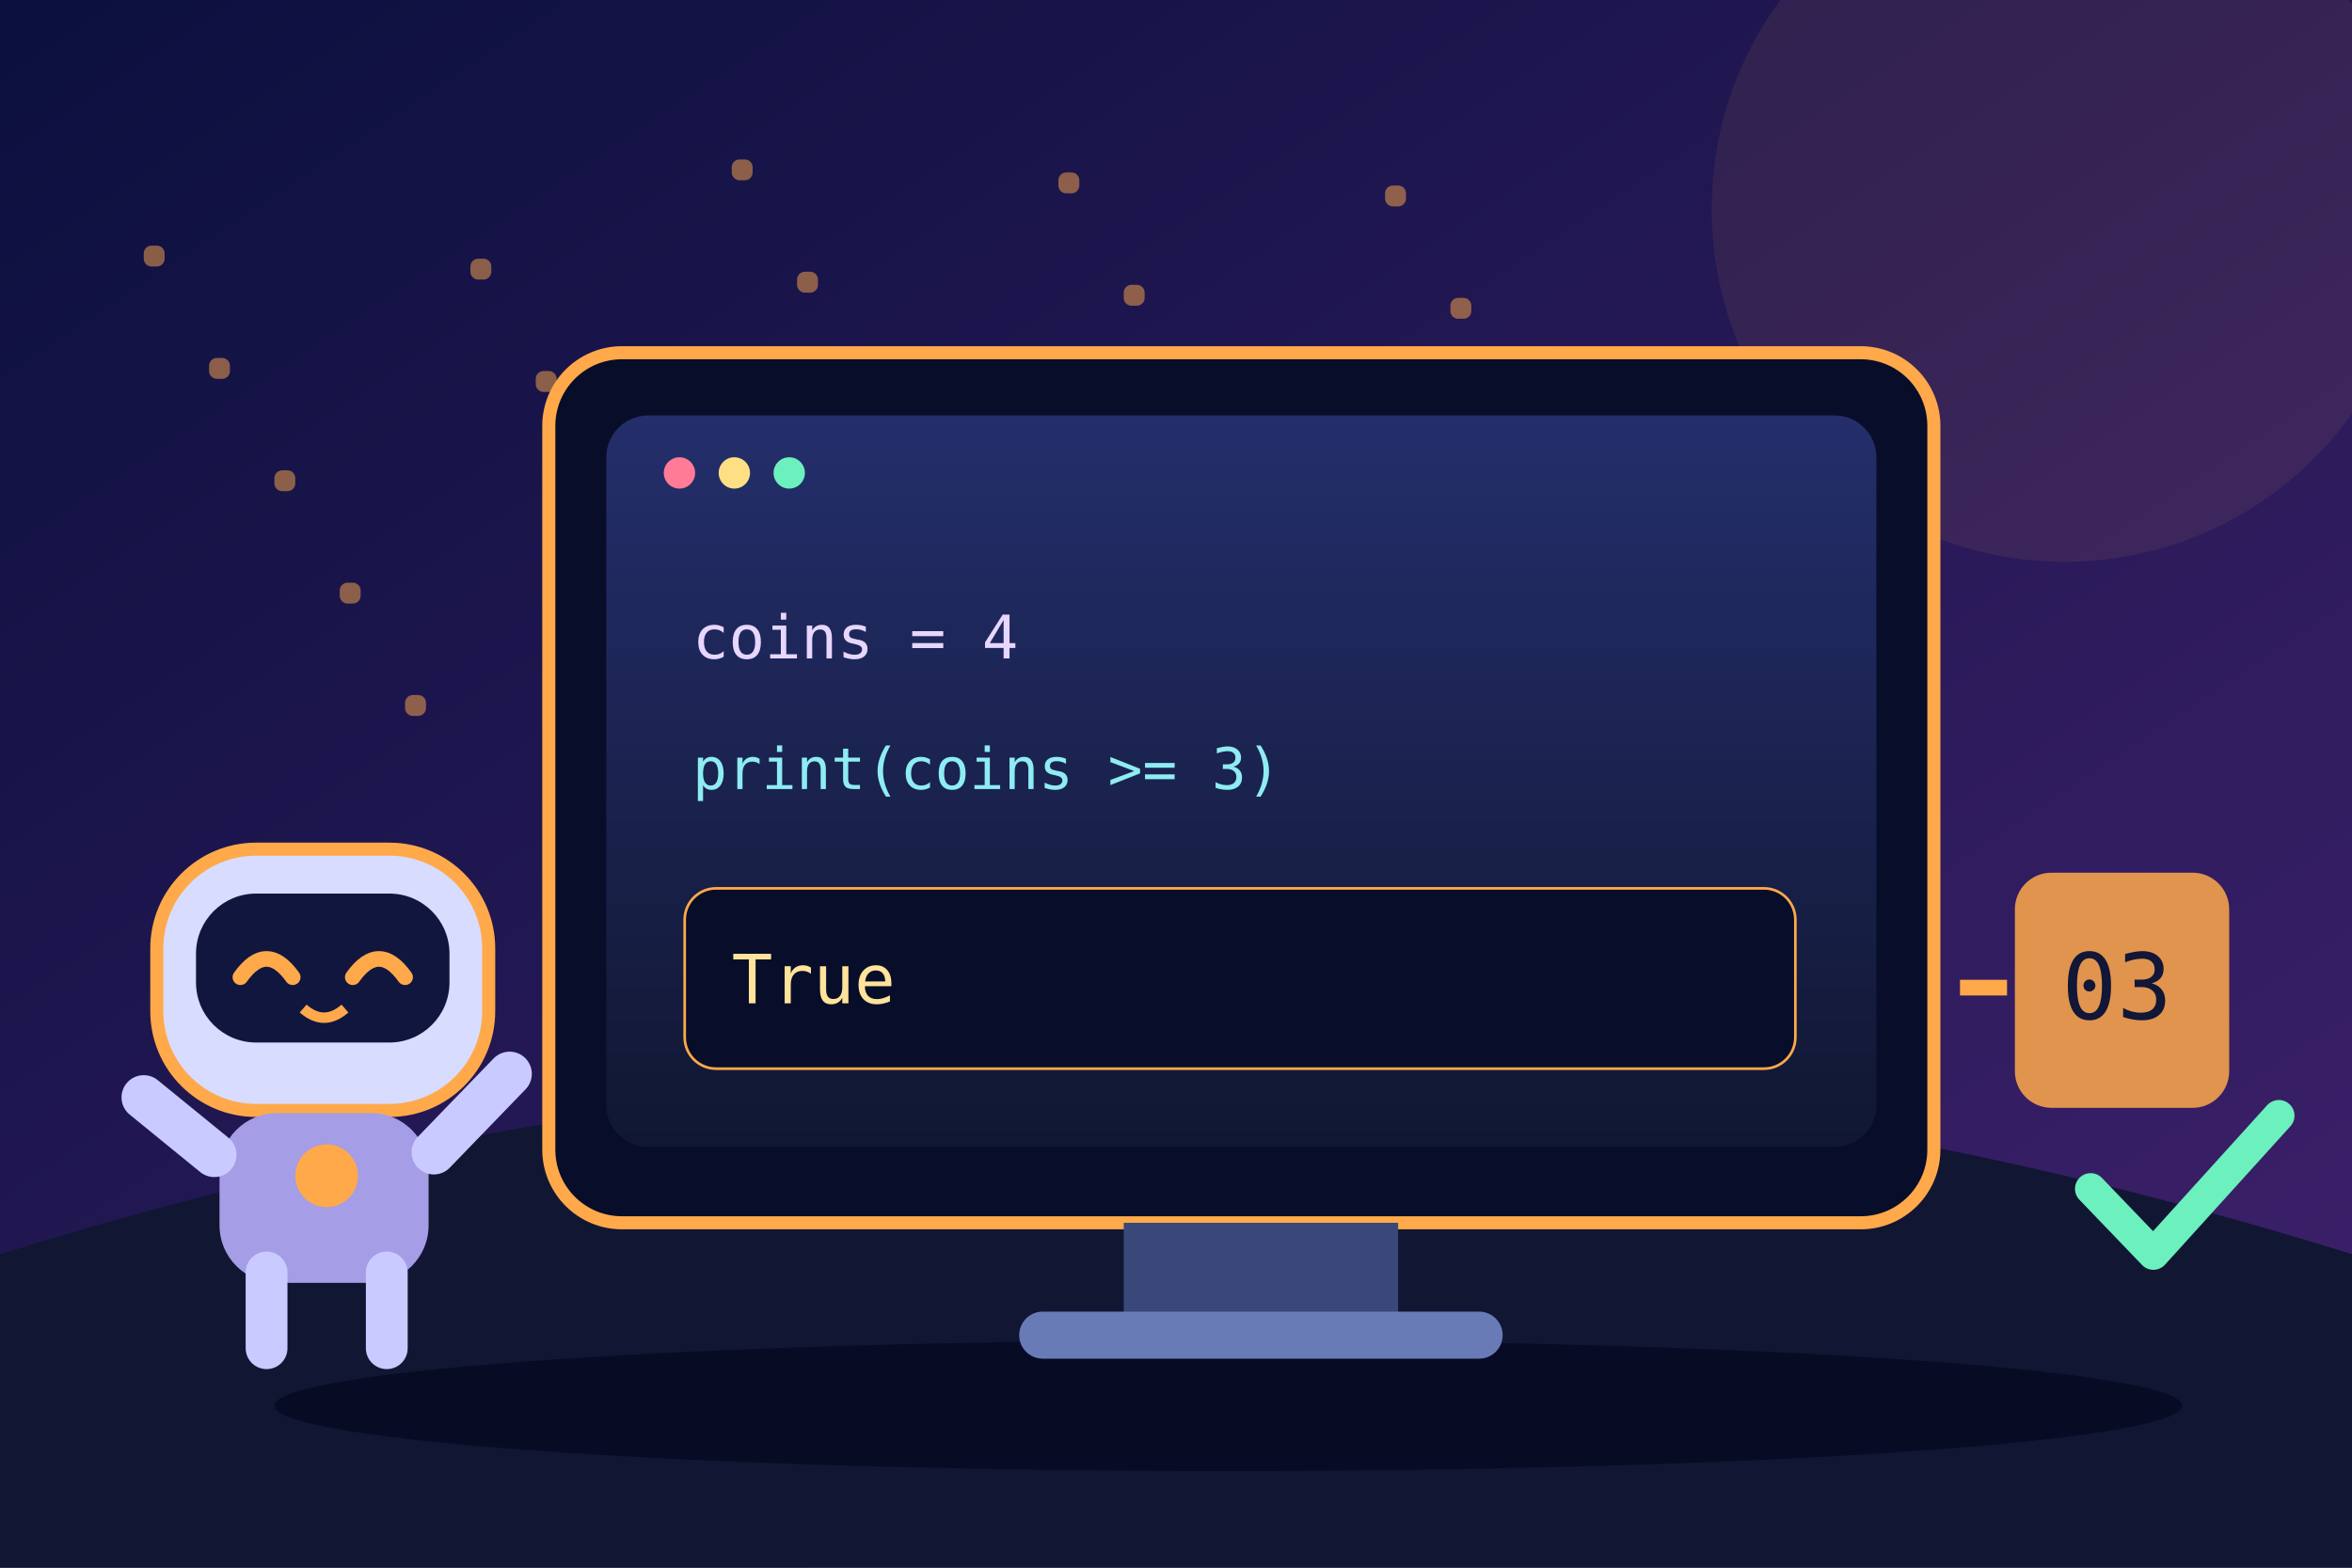
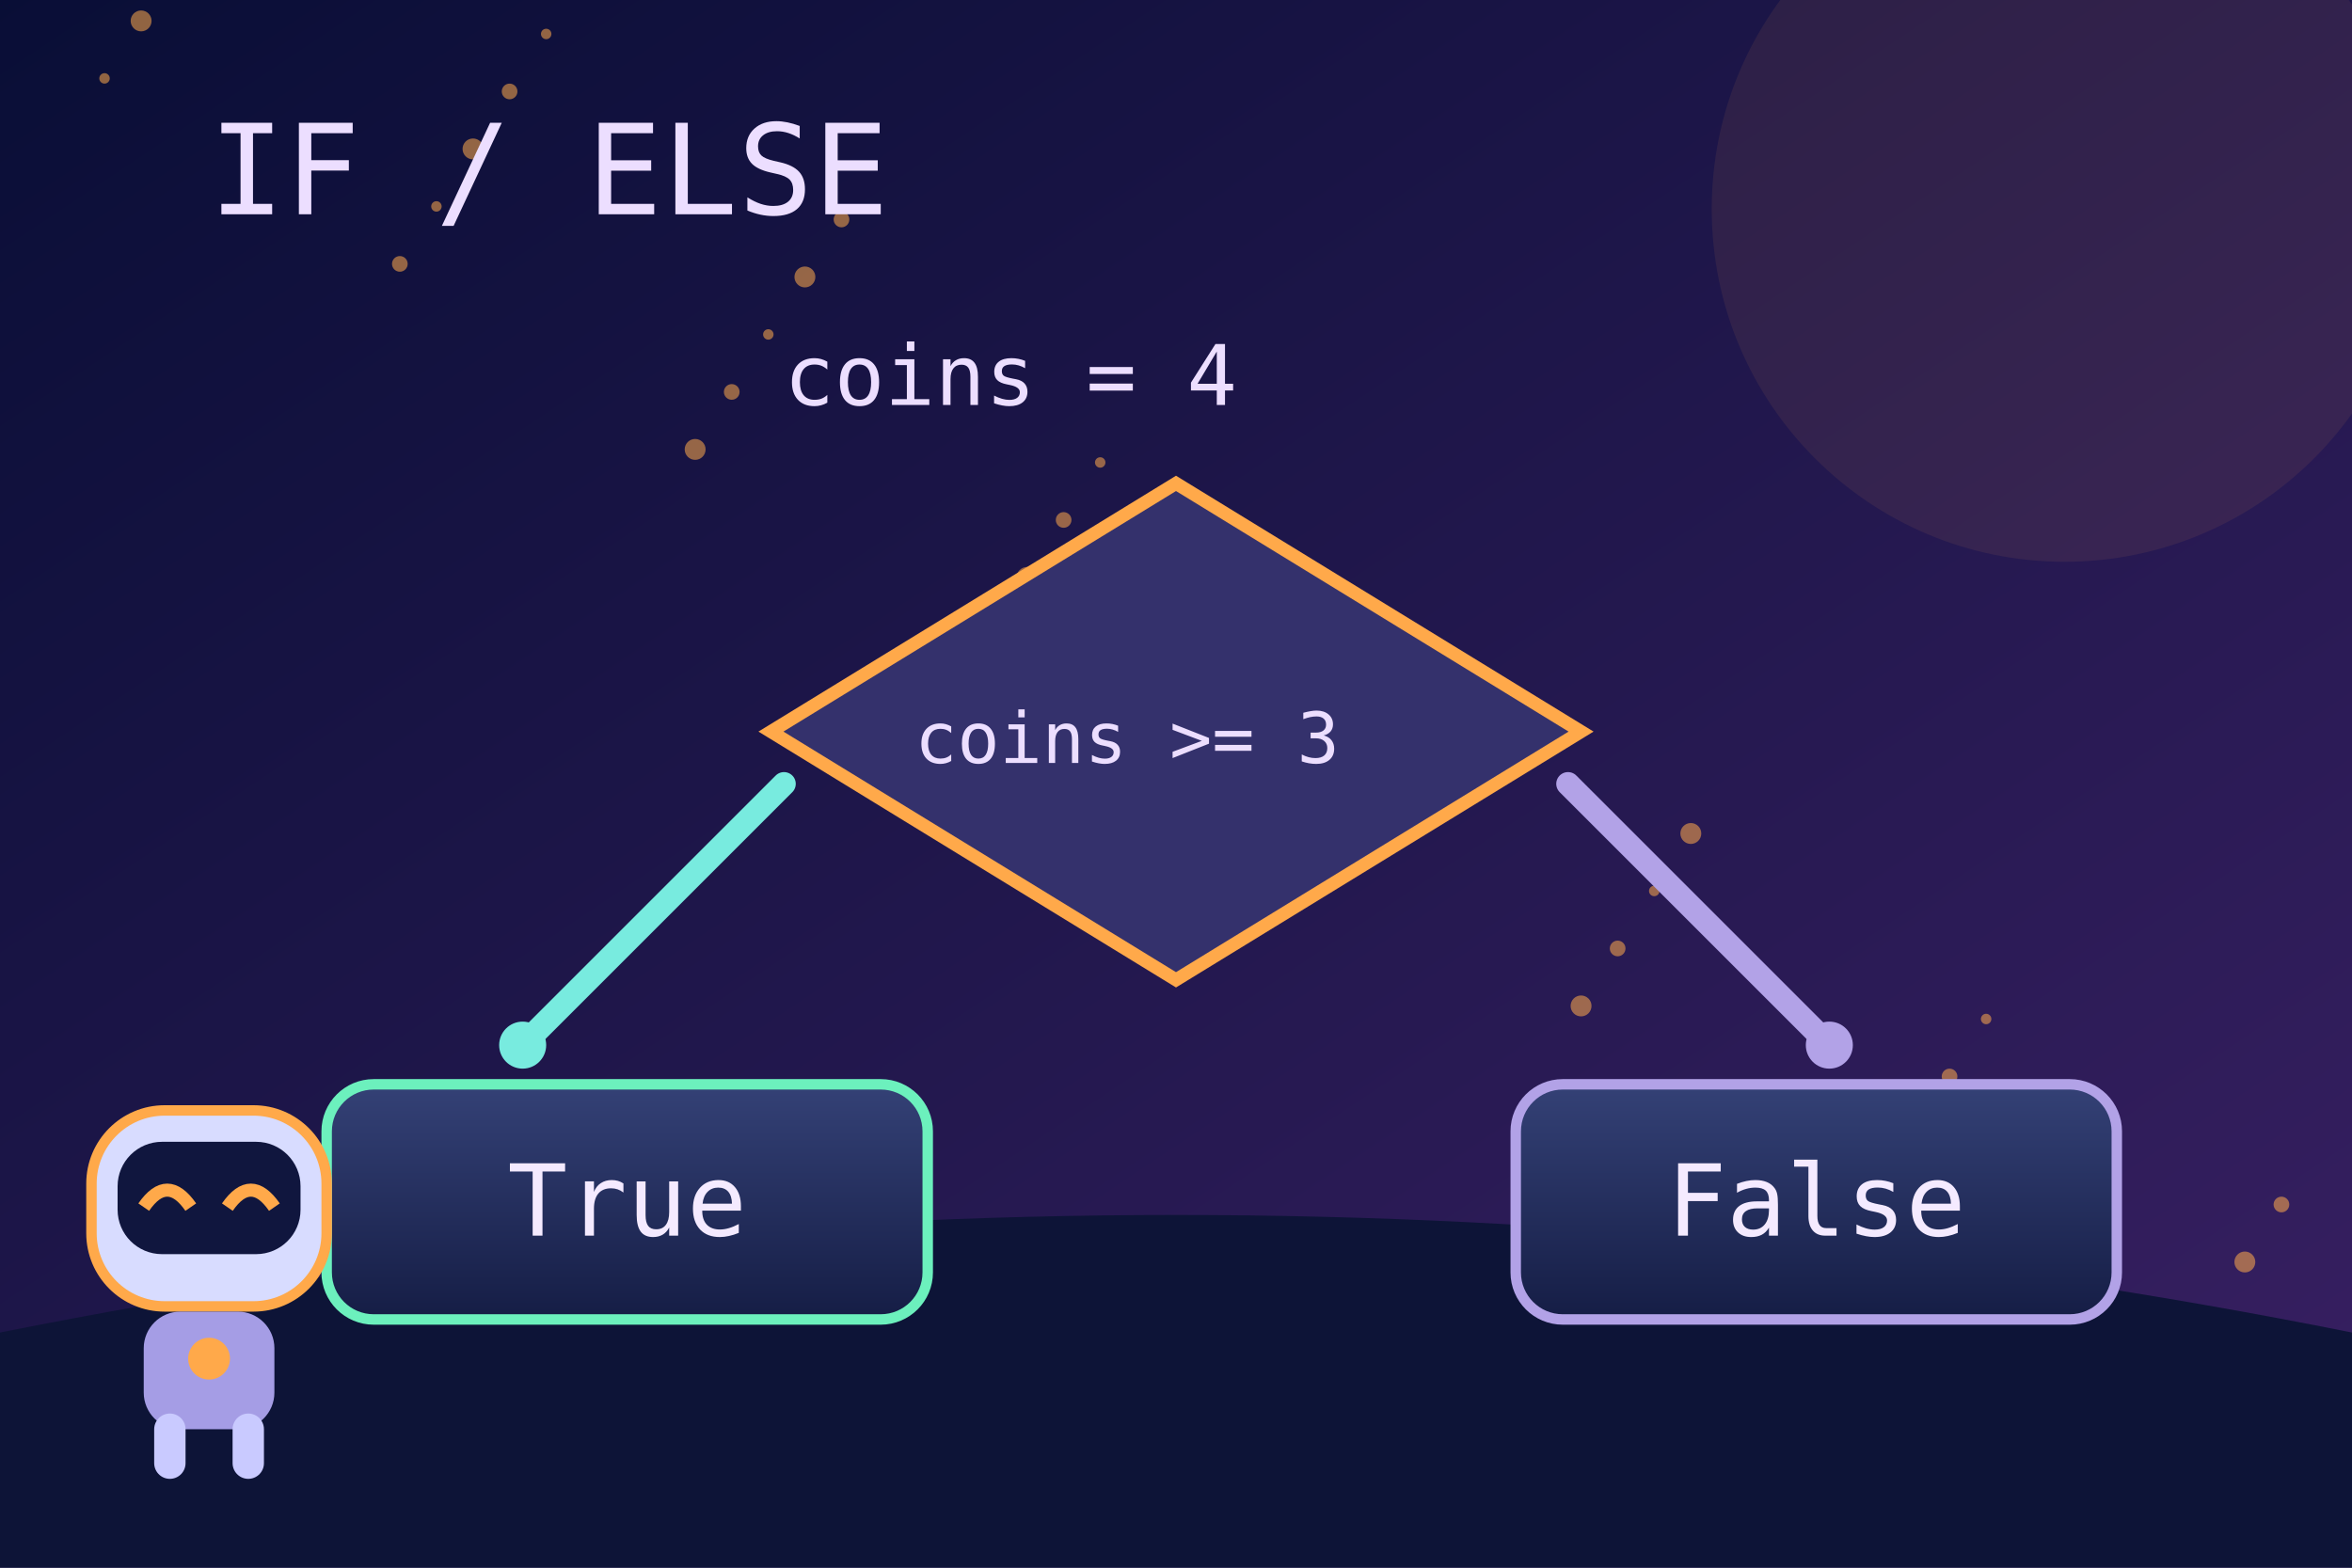
<svg xmlns="http://www.w3.org/2000/svg" width="900" height="600" viewBox="0 0 900 600">
  <defs>
    <linearGradient id="bg" x2="1" y2="1">
-       <stop stop-color="#0b103e" />
-       <stop offset="1" stop-color="#40216d" />
+       <stop stop-color="#090e36" />
+       <stop offset="1" stop-color="#392063" />
    </linearGradient>
-     <linearGradient id="glass" x2="0" y2="1">
-       <stop stop-color="#242e6b" />
-       <stop offset="1" stop-color="#101732" />
+     <linearGradient id="panel" x2="0" y2="1">
+       <stop stop-color="#344176" />
+       <stop offset="1" stop-color="#151d45" />
    </linearGradient>
  </defs>
  <rect width="900" height="600" fill="url(#bg)" />
-   <rect x="55" y="94" width="8" height="8" rx="3" fill="#ffa94a" opacity=".5" />
-   <rect x="80" y="137" width="8" height="8" rx="3" fill="#ffa94a" opacity=".5" />
-   <rect x="105" y="180" width="8" height="8" rx="3" fill="#ffa94a" opacity=".5" />
-   <rect x="130" y="223" width="8" height="8" rx="3" fill="#ffa94a" opacity=".5" />
-   <rect x="155" y="266" width="8" height="8" rx="3" fill="#ffa94a" opacity=".5" />
-   <rect x="180" y="99" width="8" height="8" rx="3" fill="#ffa94a" opacity=".5" />
-   <rect x="205" y="142" width="8" height="8" rx="3" fill="#ffa94a" opacity=".5" />
-   <rect x="230" y="185" width="8" height="8" rx="3" fill="#ffa94a" opacity=".5" />
-   <rect x="255" y="228" width="8" height="8" rx="3" fill="#ffa94a" opacity=".5" />
-   <rect x="280" y="61" width="8" height="8" rx="3" fill="#ffa94a" opacity=".5" />
-   <rect x="305" y="104" width="8" height="8" rx="3" fill="#ffa94a" opacity=".5" />
-   <rect x="330" y="147" width="8" height="8" rx="3" fill="#ffa94a" opacity=".5" />
-   <rect x="355" y="190" width="8" height="8" rx="3" fill="#ffa94a" opacity=".5" />
-   <rect x="380" y="233" width="8" height="8" rx="3" fill="#ffa94a" opacity=".5" />
-   <rect x="405" y="66" width="8" height="8" rx="3" fill="#ffa94a" opacity=".5" />
-   <rect x="430" y="109" width="8" height="8" rx="3" fill="#ffa94a" opacity=".5" />
-   <rect x="455" y="152" width="8" height="8" rx="3" fill="#ffa94a" opacity=".5" />
-   <rect x="480" y="195" width="8" height="8" rx="3" fill="#ffa94a" opacity=".5" />
-   <rect x="505" y="238" width="8" height="8" rx="3" fill="#ffa94a" opacity=".5" />
-   <rect x="530" y="71" width="8" height="8" rx="3" fill="#ffa94a" opacity=".5" />
-   <rect x="555" y="114" width="8" height="8" rx="3" fill="#ffa94a" opacity=".5" />
-   <rect x="580" y="157" width="8" height="8" rx="3" fill="#ffa94a" opacity=".5" />
-   <rect x="605" y="200" width="8" height="8" rx="3" fill="#ffa94a" opacity=".5" />
-   <rect x="630" y="243" width="8" height="8" rx="3" fill="#ffa94a" opacity=".5" />
  <circle cx="790" cy="80" r="135" fill="#ffa94a" opacity=".08" />
-   <path d="M0 480 Q450 340 900 480 V600 H0" fill="#111633" />
-   <ellipse cx="470" cy="538" rx="365" ry="25" fill="#070b24" />
-   <rect x="210" y="135" width="530" height="333" rx="28" fill="#080d29" stroke="#ffa94a" stroke-width="5" />
-   <rect x="232" y="159" width="486" height="280" rx="16" fill="url(#glass)" />
-   <circle cx="260" cy="181" r="6" fill="#ff7b96" />
-   <circle cx="281" cy="181" r="6" fill="#ffdf83" />
-   <circle cx="302" cy="181" r="6" fill="#6cf0bd" />
-   <text x="265" y="252" fill="#e7d6ff" font-family="monospace" font-size="23">coins = 4</text>
-   <text x="265" y="302" fill="#8eecf2" font-family="monospace" font-size="22">print(coins &gt;= 3)</text>
-   <rect x="262" y="340" width="425" height="69" rx="12" fill="#080e29" stroke="#ffa94a" />
-   <text x="280" y="384" fill="#ffe39b" font-family="monospace" font-size="26">True</text>
-   <path d="M430 468 V505 H535 V468" fill="#394879" />
-   <rect x="390" y="502" width="185" height="18" rx="9" fill="#697bb7" />
-   <rect x="60" y="325" width="127" height="100" rx="38" fill="#d8dcff" stroke="#ffa94a" stroke-width="5" />
-   <rect x="75" y="342" width="97" height="57" rx="23" fill="#10163e" />
-   <path d="M92 374 Q102 360 112 374 M135 374 Q145 360 155 374" fill="none" stroke="#ffa94a" stroke-width="6" stroke-linecap="round" />
-   <path d="M116 386 Q124 393 132 386" fill="none" stroke="#ffa94a" stroke-width="4" />
-   <rect x="84" y="426" width="80" height="65" rx="22" fill="#a59de5" />
-   <circle cx="125" cy="450" r="12" fill="#ffa94a" />
-   <path d="M82 442 L55 420 M166 441 L195 411" stroke="#c9caff" stroke-width="17" stroke-linecap="round" />
-   <path d="M102 487 V516 M148 487 V516" stroke="#c9caff" stroke-width="16" stroke-linecap="round" />
-   <rect x="771" y="334" width="82" height="90" rx="14" fill="#ffa94a" opacity=".85" />
-   <text x="789" y="390" fill="#121637" font-size="35" font-family="monospace">03</text>
-   <path d="M750 378 H768" stroke="#ffa94a" stroke-width="6" />
-   <path d="M800 455 L824 480 L872 427" fill="none" stroke="#6cf0bd" stroke-width="12" stroke-linecap="round" stroke-linejoin="round" />
+   <g fill="#ffa94a" opacity=".55">
+     <circle cx="40" cy="30" r="2" />
+     <circle cx="153" cy="101" r="3" />
+     <circle cx="266" cy="172" r="4" />
+     <circle cx="379" cy="243" r="2" />
+     <circle cx="492" cy="314" r="3" />
+     <circle cx="605" cy="385" r="4" />
+     <circle cx="718" cy="456" r="2" />
+     <circle cx="831" cy="527" r="3" />
+     <circle cx="54" cy="8" r="4" />
+     <circle cx="167" cy="79" r="2" />
+     <circle cx="280" cy="150" r="3" />
+     <circle cx="393" cy="221" r="4" />
+     <circle cx="506" cy="292" r="2" />
+     <circle cx="619" cy="363" r="3" />
+     <circle cx="732" cy="434" r="4" />
+     <circle cx="845" cy="505" r="2" />
+     <circle cx="68" cy="576" r="3" />
+     <circle cx="181" cy="57" r="4" />
+     <circle cx="294" cy="128" r="2" />
+     <circle cx="407" cy="199" r="3" />
+     <circle cx="520" cy="270" r="4" />
+     <circle cx="633" cy="341" r="2" />
+     <circle cx="746" cy="412" r="3" />
+     <circle cx="859" cy="483" r="4" />
+     <circle cx="82" cy="554" r="2" />
+     <circle cx="195" cy="35" r="3" />
+     <circle cx="308" cy="106" r="4" />
+     <circle cx="421" cy="177" r="2" />
+     <circle cx="534" cy="248" r="3" />
+     <circle cx="647" cy="319" r="4" />
+     <circle cx="760" cy="390" r="2" />
+     <circle cx="873" cy="461" r="3" />
+     <circle cx="96" cy="532" r="4" />
+     <circle cx="209" cy="13" r="2" />
+     <circle cx="322" cy="84" r="3" />
+   </g>
+   <path d="M0 510 Q450 420 900 510 V600 H0" fill="#0d1437" />
+   <text x="80" y="82" fill="#ecdeff" font-family="monospace" font-size="48">IF / ELSE</text>
+   <text x="300" y="155" fill="#ecdeff" font-family="monospace" font-size="32">coins = 4</text>
+   <path d="M450 185 L605 280 L450 375 L295 280Z" fill="#34316c" stroke="#ffa94a" stroke-width="5" />
+   <text x="350" y="292" fill="#ecdeff" font-family="monospace" font-size="27">coins &gt;= 3</text>
+   <path d="M300 300 L200 400" stroke="#78ebdf" stroke-width="9" stroke-linecap="round" />
+   <circle cx="200" cy="400" r="9" fill="#78ebdf" />
+   <path d="M600 300 L700 400" stroke="#b2a2e7" stroke-width="9" stroke-linecap="round" />
+   <circle cx="700" cy="400" r="9" fill="#b2a2e7" />
+   <rect x="125" y="415" width="230" height="90" rx="18" fill="url(#panel)" stroke="#6cf0bd" stroke-width="4" />
+   <text x="240.0" y="472.92" text-anchor="middle" fill="#f4eaff" font-family="monospace" font-size="38">True</text>
+   <rect x="580" y="415" width="230" height="90" rx="18" fill="url(#panel)" stroke="#b2a2e7" stroke-width="4" />
+   <text x="695.0" y="472.92" text-anchor="middle" fill="#f4eaff" font-family="monospace" font-size="38">False</text>
+   <g transform="translate(35 425)">
+     <rect width="90" height="75" rx="28" fill="#d8dcff" stroke="#ffa94a" stroke-width="4" />
+     <rect x="10" y="12" width="70" height="43" rx="17" fill="#10163e" />
+     <path d="M20 37 Q29 24 38 37 M52 37 Q61 24 70 37" fill="none" stroke="#ffa94a" stroke-width="5" />
+     <rect x="20" y="77" width="50" height="45" rx="14" fill="#a59de5" />
+     <circle cx="45" cy="95" r="8" fill="#ffa94a" />
+     <path d="M30 122 V135 M60 122 V135" stroke="#c9caff" stroke-width="12" stroke-linecap="round" />
+   </g>
</svg>
